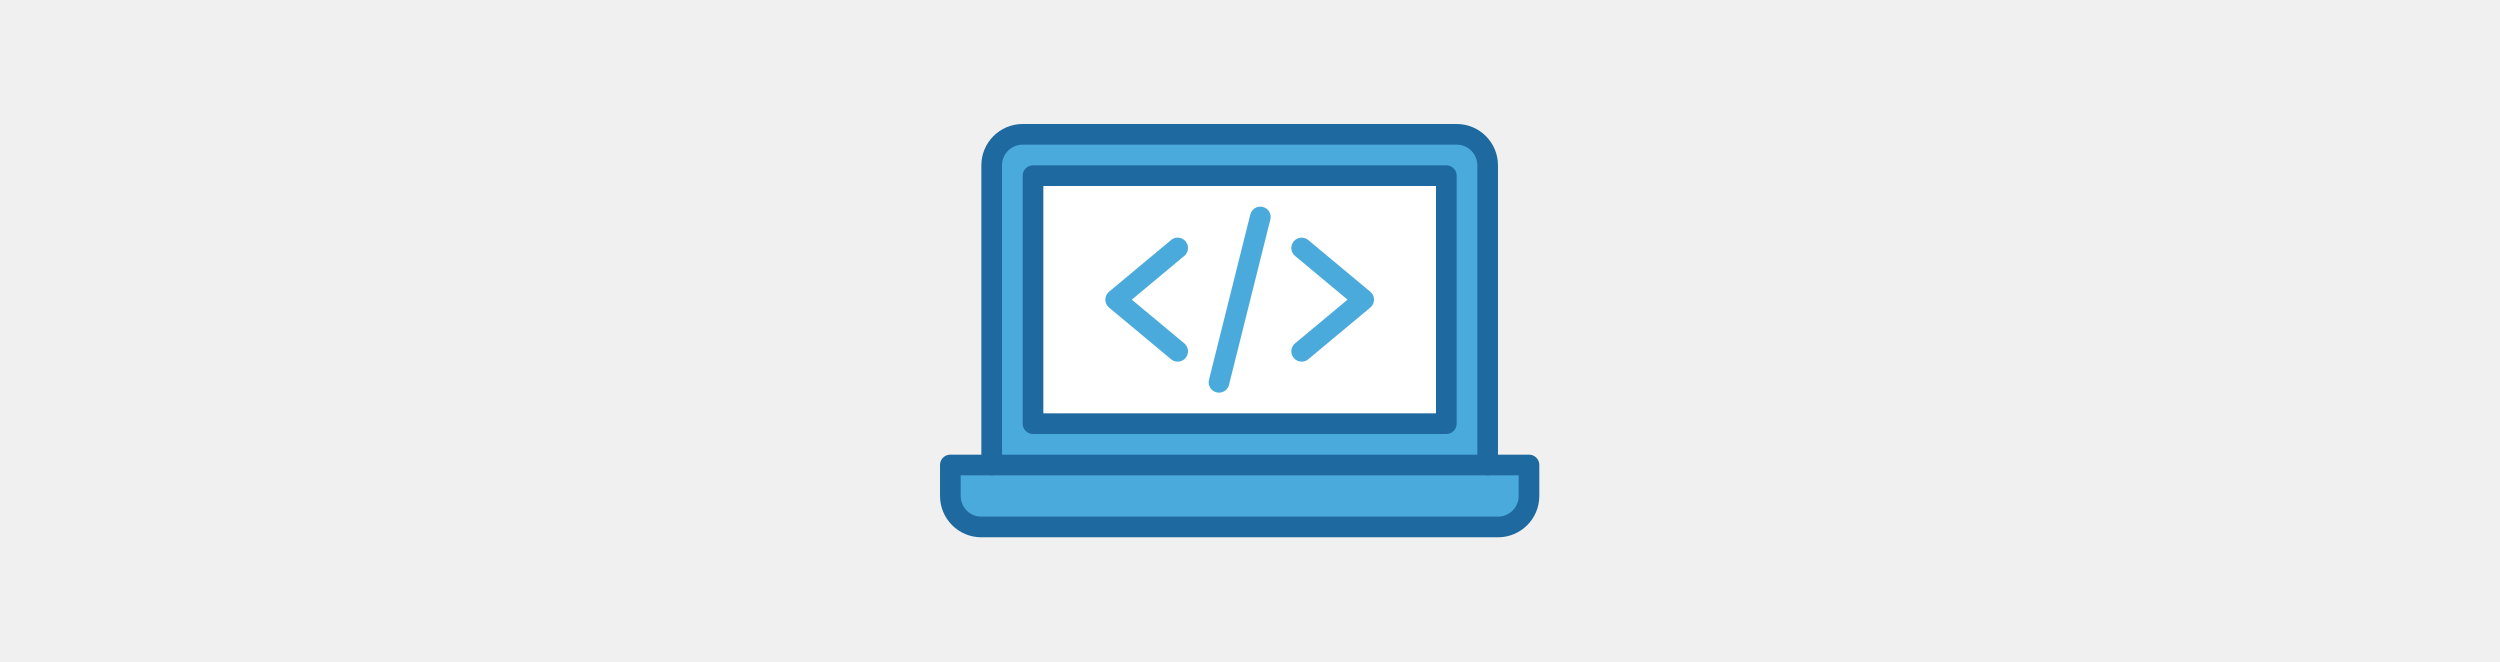
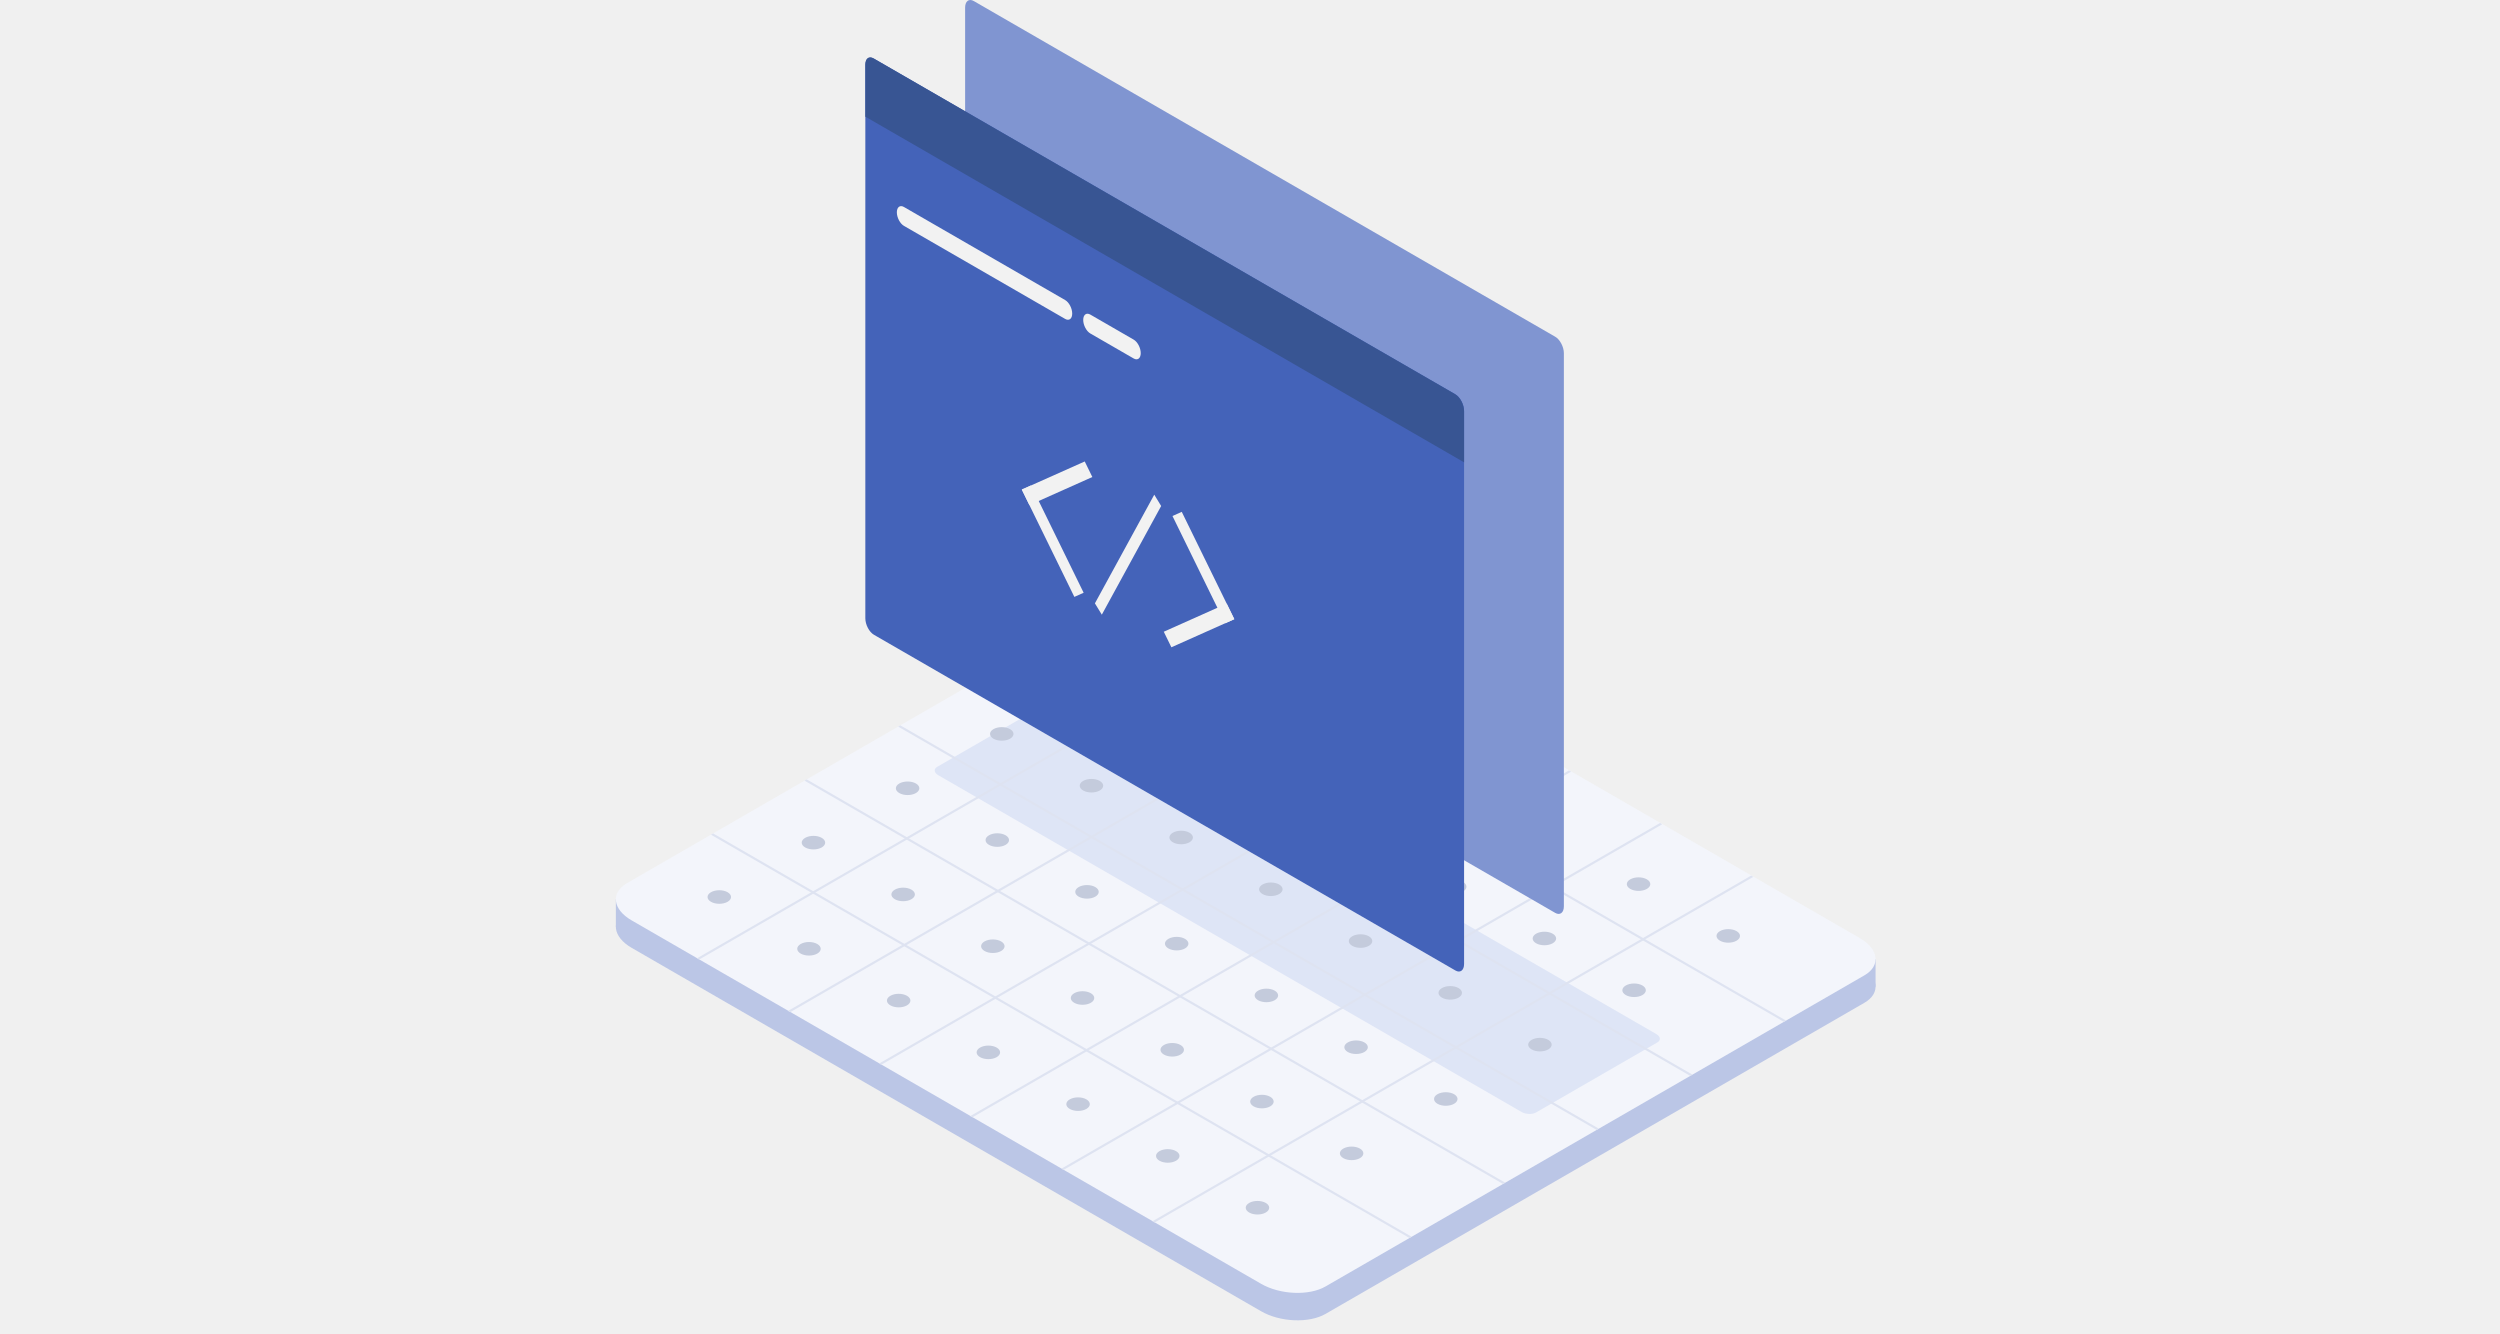
- <svg xmlns="http://www.w3.org/2000/svg" width="155px" height="41px" viewBox="0 0 64 64" version="1.1">
-   <defs>
- 
- </defs>
-   <g id="General" stroke="none" stroke-width="1" fill="none" fill-rule="evenodd">
-     <g id="SLICES-64px" transform="translate(-90, -300)">
- 
- </g>
-     <g id="ICONS" transform="translate(-85, -295)">
-       <g id="com-laptop-code" transform="translate(88, 308)">
-         <path d="M49,0 L7,0 C5.343,0 4,1.343 4,3 L4,32 L52,32 L52,3 C52,1.343 50.657,0 49,0" id="Fill-627" fill="#4BAADC">
- 
- </path>
-         <path d="M56,32 L56,35 C56,36.657 54.657,38 53,38 L3,38 C1.343,38 0,36.657 0,35 L0,32 L56,32 Z" id="Fill-628" fill="#4BAADC">
- 
- </path>
-         <polygon id="Fill-629" fill="#FFFFFF" points="8 28 48 28 48 4 8 4">
- 
- </polygon>
-         <path d="M52,32 L52,3 C52,1.343 50.657,0 49,0 L7,0 C5.343,0 4,1.343 4,3 L4,32" id="Stroke-630" stroke="#1E69A0" stroke-width="2" stroke-linecap="round" stroke-linejoin="round">
- 
- </path>
-         <path d="M56,32 L56,35 C56,36.657 54.657,38 53,38 L3,38 C1.343,38 0,36.657 0,35 L0,32 L56,32 Z" id="Stroke-631" stroke="#1E69A0" stroke-width="2" stroke-linecap="round" stroke-linejoin="round">
- 
- </path>
-         <polygon id="Stroke-632" stroke="#1E69A0" stroke-width="2" stroke-linecap="round" stroke-linejoin="round" points="8 28 48 28 48 4 8 4">
- 
- </polygon>
-         <polyline id="Stroke-633" stroke="#4BAADC" stroke-width="2" stroke-linecap="round" stroke-linejoin="round" points="22 11 16 16 22 21">
- 
- </polyline>
-         <polyline id="Stroke-634" stroke="#4BAADC" stroke-width="2" stroke-linecap="round" stroke-linejoin="round" points="34 11 40 16 34 21">
- 
- </polyline>
-         <path d="M26,24 L30,8" id="Stroke-635" stroke="#4BAADC" stroke-width="2" stroke-linecap="round" stroke-linejoin="round">
- 
- </path>
-       </g>
-     </g>
-   </g>
+ <svg xmlns="http://www.w3.org/2000/svg" width="75px" height="40px" viewBox="0 0 1024 1024" class="icon" version="1.1">
+   <path d="M496.94 462.449c-14.648-8.454-36.851-9.378-49.539-2.048L33.543 699.33c-12.688 7.33-11.102 20.143 3.559 28.61L520.479 1007.017c14.648 8.467 36.851 9.378 49.539 2.06l413.858-238.941c12.688-7.33 11.102-20.143-3.559-28.61L496.94 462.449z" fill="#BBC6E6" />
+   <path d="M24.976 690.676v21.079l17.171 10.227 5.12-26.224L24.976 690.676zM992.443 736.631v21.079l-20.505 10.64-6.706-23.252 27.211-8.467z" fill="#BBC6E6" />
+   <path d="M496.94 441.37c-14.648-8.454-36.851-9.378-49.539-2.048L33.543 678.263c-12.688 7.318-11.102 20.143 3.559 28.597l483.377 279.077c14.648 8.467 36.851 9.378 49.539 2.06l413.858-238.941c12.688-7.33 11.102-20.143-3.559-28.61L496.94 441.37z" fill="#F3F5FB" />
+   <path d="M376.158 535.565c-3.309-1.911-8.304-2.11-11.164-0.462l-93.209 53.81c-2.86 1.648-2.498 4.533 0.799 6.444l447.887 258.585c3.297 1.911 8.292 2.11 11.152 0.462l93.209-53.81c2.86-1.661 2.498-4.546-0.799-6.444L376.158 535.565z" fill="#DEE5F6" />
+   <path d="M885.672 722.457c-3.522 2.036-9.228 2.036-12.75 0-3.522-2.023-3.522-5.332 0-7.368 3.522-2.023 9.228-2.023 12.75 0 3.522 2.036 3.522 5.345 0 7.368zM813.368 764.217c-3.522 2.023-9.241 2.023-12.763 0-3.522-2.036-3.522-5.332 0-7.368 3.522-2.036 9.241-2.036 12.763 0 3.509 2.036 3.509 5.332 0 7.368zM741.051 805.963c-3.522 2.036-9.241 2.036-12.763 0-3.522-2.036-3.522-5.332 0-7.368 3.522-2.036 9.241-2.036 12.763 0 3.522 2.036 3.522 5.332 0 7.368zM668.734 847.71c-3.522 2.036-9.241 2.036-12.763 0-3.509-2.036-3.509-5.332 0-7.368 3.522-2.023 9.241-2.023 12.763 0 3.522 2.036 3.522 5.332 0 7.368zM596.417 889.469c-3.522 2.023-9.228 2.023-12.75 0-3.522-2.036-3.522-5.345 0-7.368 3.522-2.036 9.228-2.036 12.75 0 3.522 2.023 3.522 5.332 0 7.368zM524.101 931.216c-3.509 2.036-9.228 2.036-12.75 0-3.522-2.036-3.522-5.332 0-7.368 3.522-2.036 9.241-2.036 12.75 0 3.522 2.036 3.522 5.332 0 7.368z" fill="#C4CBDC" />
+   <path d="M385.524 475.037l536.475 309.735 1.686-0.962-536.475-309.747-1.686 0.974zM313.644 516.546l536.475 309.735 1.686-0.974L315.317 515.572l-1.673 0.974z" fill="#DEE3F1" />
+   <path d="M896.861 672.456l-459.838 265.49 1.686 0.974 459.838-265.49-1.686-0.974z" fill="#DEE3F1" />
+   <path d="M472.364 483.828c-3.522 2.036-9.241 2.036-12.763 0-3.522-2.023-3.522-5.332 0-7.368 3.522-2.023 9.241-2.023 12.763 0 3.522 2.036 3.522 5.345 0 7.368zM400.047 525.587c-3.522 2.023-9.241 2.023-12.763 0-3.522-2.036-3.522-5.332 0-7.368 3.522-2.036 9.241-2.036 12.763 0 3.522 2.036 3.522 5.332 0 7.368zM327.73 567.334c-3.522 2.036-9.241 2.036-12.75 0-3.522-2.036-3.522-5.332 0-7.368 3.509-2.036 9.228-2.036 12.75 0 3.522 2.036 3.522 5.332 0 7.368zM255.413 609.081c-3.522 2.036-9.228 2.036-12.75 0-3.522-2.036-3.522-5.332 0-7.368 3.522-2.023 9.228-2.023 12.75 0 3.522 2.036 3.522 5.332 0 7.368zM183.097 650.827c-3.509 2.036-9.228 2.036-12.75 0-3.522-2.023-3.522-5.332 0-7.355 3.522-2.036 9.241-2.036 12.75 0 3.522 2.023 3.522 5.332 0 7.355zM110.792 692.587c-3.522 2.036-9.241 2.036-12.763 0-3.522-2.036-3.522-5.332 0-7.368 3.522-2.036 9.241-2.036 12.763 0 3.522 2.036 3.522 5.332 0 7.368zM541.246 523.602c-3.522 2.036-9.241 2.036-12.763 0-3.522-2.036-3.522-5.332 0-7.368 3.522-2.023 9.241-2.023 12.763 0 3.522 2.036 3.522 5.332 0 7.368zM468.93 565.348c-3.522 2.036-9.241 2.036-12.75 0-3.522-2.023-3.522-5.332 0-7.355 3.509-2.036 9.228-2.036 12.75 0 3.522 2.023 3.522 5.332 0 7.355zM396.613 607.108c-3.522 2.023-9.228 2.023-12.75 0-3.522-2.036-3.522-5.332 0-7.368 3.522-2.036 9.228-2.036 12.75 0 3.522 2.036 3.522 5.332 0 7.368zM324.309 648.854c-3.522 2.036-9.241 2.036-12.763 0-3.522-2.036-3.522-5.332 0-7.368 3.522-2.036 9.241-2.036 12.763 0 3.509 2.036 3.509 5.332 0 7.368zM251.992 690.601c-3.522 2.036-9.241 2.036-12.763 0-3.522-2.023-3.522-5.332 0-7.355 3.522-2.036 9.241-2.036 12.763 0 3.522 2.023 3.522 5.332 0 7.355zM179.675 732.36c-3.522 2.023-9.241 2.023-12.763 0-3.509-2.036-3.509-5.332 0-7.368 3.522-2.036 9.241-2.036 12.763 0 3.522 2.036 3.522 5.332 0 7.368zM610.129 563.375c-3.522 2.036-9.228 2.036-12.75 0-3.522-2.036-3.522-5.332 0-7.368 3.522-2.036 9.228-2.036 12.75 0 3.522 2.036 3.522 5.332 0 7.368zM537.812 605.122c-3.509 2.036-9.228 2.036-12.75 0-3.522-2.036-3.522-5.332 0-7.368 3.522-2.023 9.241-2.023 12.75 0 3.522 2.036 3.522 5.332 0 7.368zM465.508 646.881c-3.522 2.023-9.241 2.023-12.763 0-3.522-2.036-3.522-5.332 0-7.368 3.522-2.036 9.241-2.036 12.763 0 3.522 2.036 3.522 5.332 0 7.368zM393.191 688.628c-3.522 2.036-9.241 2.036-12.763 0-3.522-2.036-3.522-5.332 0-7.368 3.522-2.036 9.241-2.036 12.763 0 3.522 2.036 3.522 5.332 0 7.368zM320.874 730.375c-3.522 2.036-9.241 2.036-12.75 0-3.522-2.036-3.522-5.332 0-7.368 3.509-2.023 9.228-2.023 12.75 0 3.522 2.036 3.522 5.332 0 7.368zM248.558 772.121c-3.522 2.036-9.228 2.036-12.75 0-3.522-2.023-3.522-5.332 0-7.355 3.522-2.036 9.228-2.036 12.75 0 3.522 2.023 3.522 5.332 0 7.355zM679.012 603.149c-3.509 2.036-9.228 2.036-12.75 0-3.522-2.036-3.522-5.332 0-7.368 3.522-2.036 9.241-2.036 12.75 0 3.522 2.036 3.522 5.332 0 7.368zM606.707 644.896c-3.522 2.036-9.241 2.036-12.763 0-3.522-2.036-3.522-5.332 0-7.368 3.522-2.023 9.241-2.023 12.763 0 3.522 2.036 3.522 5.332 0 7.368zM534.391 686.642c-3.522 2.036-9.241 2.036-12.763 0-3.522-2.023-3.522-5.332 0-7.355 3.522-2.036 9.241-2.036 12.763 0 3.522 2.023 3.522 5.332 0 7.355zM462.074 728.402c-3.522 2.023-9.228 2.023-12.75 0-3.522-2.036-3.522-5.332 0-7.368 3.522-2.036 9.228-2.036 12.75 0 3.522 2.036 3.522 5.332 0 7.368zM389.757 770.148c-3.522 2.036-9.228 2.036-12.75 0-3.522-2.036-3.522-5.332 0-7.368 3.522-2.036 9.228-2.036 12.75 0 3.522 2.036 3.522 5.332 0 7.368zM317.453 811.895c-3.522 2.036-9.241 2.036-12.763 0-3.522-2.023-3.522-5.332 0-7.355 3.522-2.036 9.241-2.036 12.763 0 3.509 2.023 3.509 5.332 0 7.355zM747.907 642.923c-3.522 2.023-9.241 2.023-12.763 0-3.522-2.036-3.522-5.332 0-7.368 3.522-2.036 9.241-2.036 12.763 0 3.522 2.036 3.522 5.332 0 7.368zM675.59 684.669c-3.522 2.036-9.241 2.036-12.763 0-3.509-2.036-3.509-5.332 0-7.368 3.522-2.036 9.241-2.036 12.763 0 3.522 2.036 3.522 5.332 0 7.368zM603.273 726.416c-3.522 2.036-9.228 2.036-12.75 0-3.522-2.036-3.522-5.332 0-7.368 3.522-2.023 9.228-2.023 12.75 0 3.522 2.036 3.522 5.332 0 7.368zM530.956 768.175c-3.509 2.023-9.228 2.023-12.75 0-3.522-2.036-3.522-5.345 0-7.368 3.522-2.036 9.241-2.036 12.75 0 3.522 2.023 3.522 5.332 0 7.368zM458.652 809.922c-3.522 2.036-9.241 2.036-12.763 0-3.522-2.036-3.522-5.332 0-7.368 3.522-2.036 9.241-2.036 12.763 0 3.522 2.036 3.522 5.332 0 7.368zM386.335 851.669c-3.522 2.036-9.241 2.036-12.763 0-3.522-2.036-3.522-5.332 0-7.368 3.522-2.023 9.241-2.023 12.763 0 3.522 2.036 3.522 5.332 0 7.368zM816.789 682.684c-3.522 2.036-9.241 2.036-12.75 0-3.522-2.023-3.522-5.332 0-7.355 3.509-2.036 9.228-2.036 12.75 0 3.522 2.023 3.522 5.332 0 7.355zM744.473 724.443c-3.522 2.023-9.228 2.023-12.75 0-3.522-2.036-3.522-5.332 0-7.368 3.522-2.036 9.228-2.036 12.75 0 3.522 2.036 3.522 5.332 0 7.368zM672.168 766.19c-3.522 2.036-9.241 2.036-12.763 0-3.522-2.036-3.522-5.332 0-7.368 3.522-2.023 9.241-2.023 12.763 0 3.509 2.036 3.509 5.332 0 7.368zM599.852 807.936c-3.522 2.036-9.241 2.036-12.763 0-3.522-2.023-3.522-5.332 0-7.355 3.522-2.036 9.241-2.036 12.763 0 3.522 2.023 3.522 5.332 0 7.355zM527.535 849.695c-3.522 2.023-9.241 2.023-12.763 0-3.509-2.036-3.509-5.332 0-7.368 3.522-2.036 9.241-2.036 12.763 0 3.522 2.036 3.522 5.332 0 7.368zM455.218 891.442c-3.522 2.036-9.228 2.036-12.75 0-3.522-2.036-3.522-5.332 0-7.368 3.522-2.036 9.228-2.036 12.75 0 3.522 2.036 3.522 5.332 0 7.368z" fill="#C4CBDC" />
+   <path d="M547.066 470.504L87.228 735.994l1.686 0.962 459.838-265.478-1.686-0.974z" fill="#DEE3F1" />
+   <path d="M241.752 558.043l536.475 309.735 1.686-0.962-536.475-309.747-1.686 0.974zM169.872 599.553l536.475 309.735 1.686-0.974-536.475-309.735-1.686 0.974zM97.98 641.049l536.488 309.735 1.673-0.974-536.475-309.735-1.686 0.974z" fill="#DEE3F1" />
+   <path d="M617.022 510.889l-459.838 265.49 1.686 0.974 459.838-265.49-1.686-0.974zM686.991 551.287L227.154 816.765l1.673 0.974 459.838-265.49-1.673-0.962zM756.948 591.673L297.11 857.163l1.686 0.974 459.838-265.49-1.686-0.974zM826.905 632.058l-459.838 265.49 1.686 0.974 459.838-265.49-1.686-0.974z" fill="#DEE3F1" />
+   <path d="M753.052 271.298c0-4.883-2.972-10.565-6.631-12.675L299.857 0.8c-3.671-2.123-6.644 0.125-6.644 5.008v424.785c0 4.883 2.972 10.565 6.644 12.688l446.563 257.823c3.659 2.11 6.631-0.137 6.631-5.02V271.298z" fill="#8095D1" />
+   <path d="M676.414 315.555c0-4.883-2.972-10.577-6.631-12.688L223.207 45.045c-3.659-2.11-6.631 0.137-6.631 5.02v424.785c0 4.883 2.972 10.565 6.631 12.675l446.576 257.823c3.659 2.123 6.631-0.125 6.631-5.02V315.555z" fill="#4463B9" />
+   <path d="M343.877 372.799l-7.131 3.184 40.361 82.432 7.131-3.184-40.361-82.432z" fill="#F2F2F2" />
+   <path d="M385.074 354.405l-48.328 21.579 5.857 11.951 48.315-21.591-5.844-11.938z" fill="#F2F2F2" />
+   <path d="M492.819 478.708l7.131-3.184-40.361-82.419-7.131 3.184 40.361 82.419z" fill="#F2F2F2" />
+   <path d="M451.622 497.115l48.328-21.591-5.857-11.951-48.315 21.591 5.844 11.951z" fill="#F2F2F2" />
+   <path d="M676.414 315.892c0-5.07-3.084-10.977-6.893-13.175L222.745 44.77c-3.409-1.961-6.169 0.125-6.169 4.67v40.148l459.838 265.49v-39.187z" fill="#385593" />
+   <path d="M375.459 240.828c0-4.009-2.435-8.654-5.432-10.39l-123.816-71.48c-2.997-1.736-5.432 0.112-5.432 4.108s2.435 8.654 5.432 10.39l123.816 71.468c2.997 1.736 5.432-0.1 5.432-4.096zM428.082 271.199c0-3.996-2.435-8.642-5.432-10.377l-33.305-19.231c-2.997-1.723-5.432 0.112-5.432 4.108 0 4.009 2.435 8.654 5.432 10.39l33.305 19.219c2.997 1.736 5.432-0.1 5.432-4.108zM443.767 388.609l-5.295-8.692-45.58 83.456 5.307 8.692 45.568-83.456z" fill="#F2F2F2" />
</svg>
